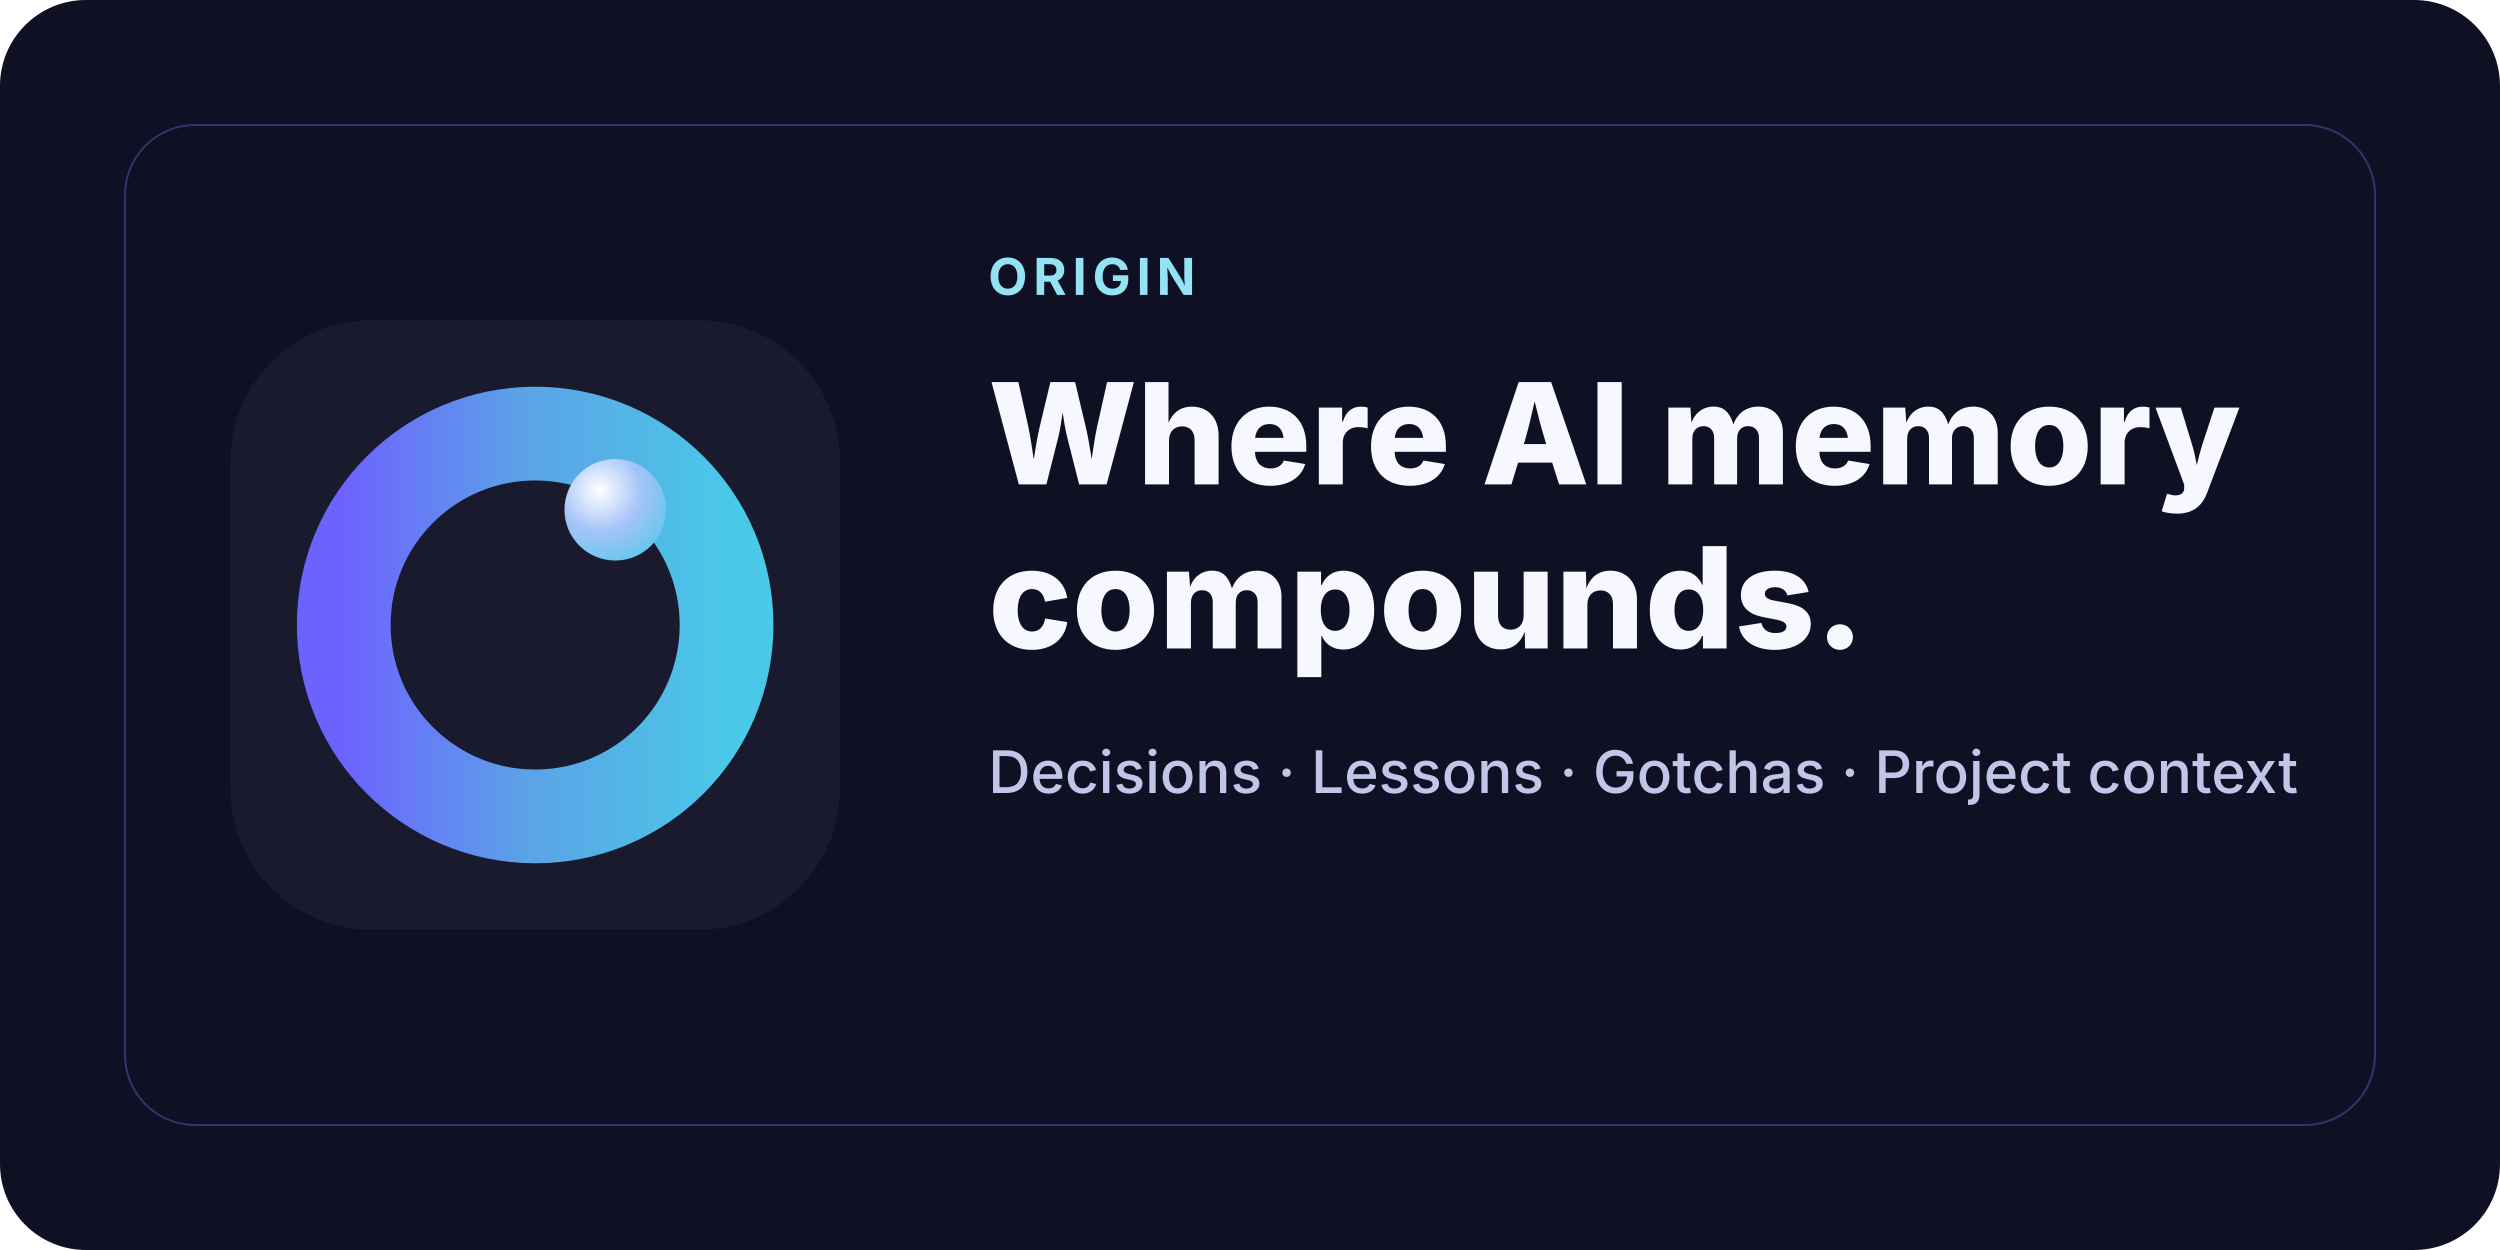
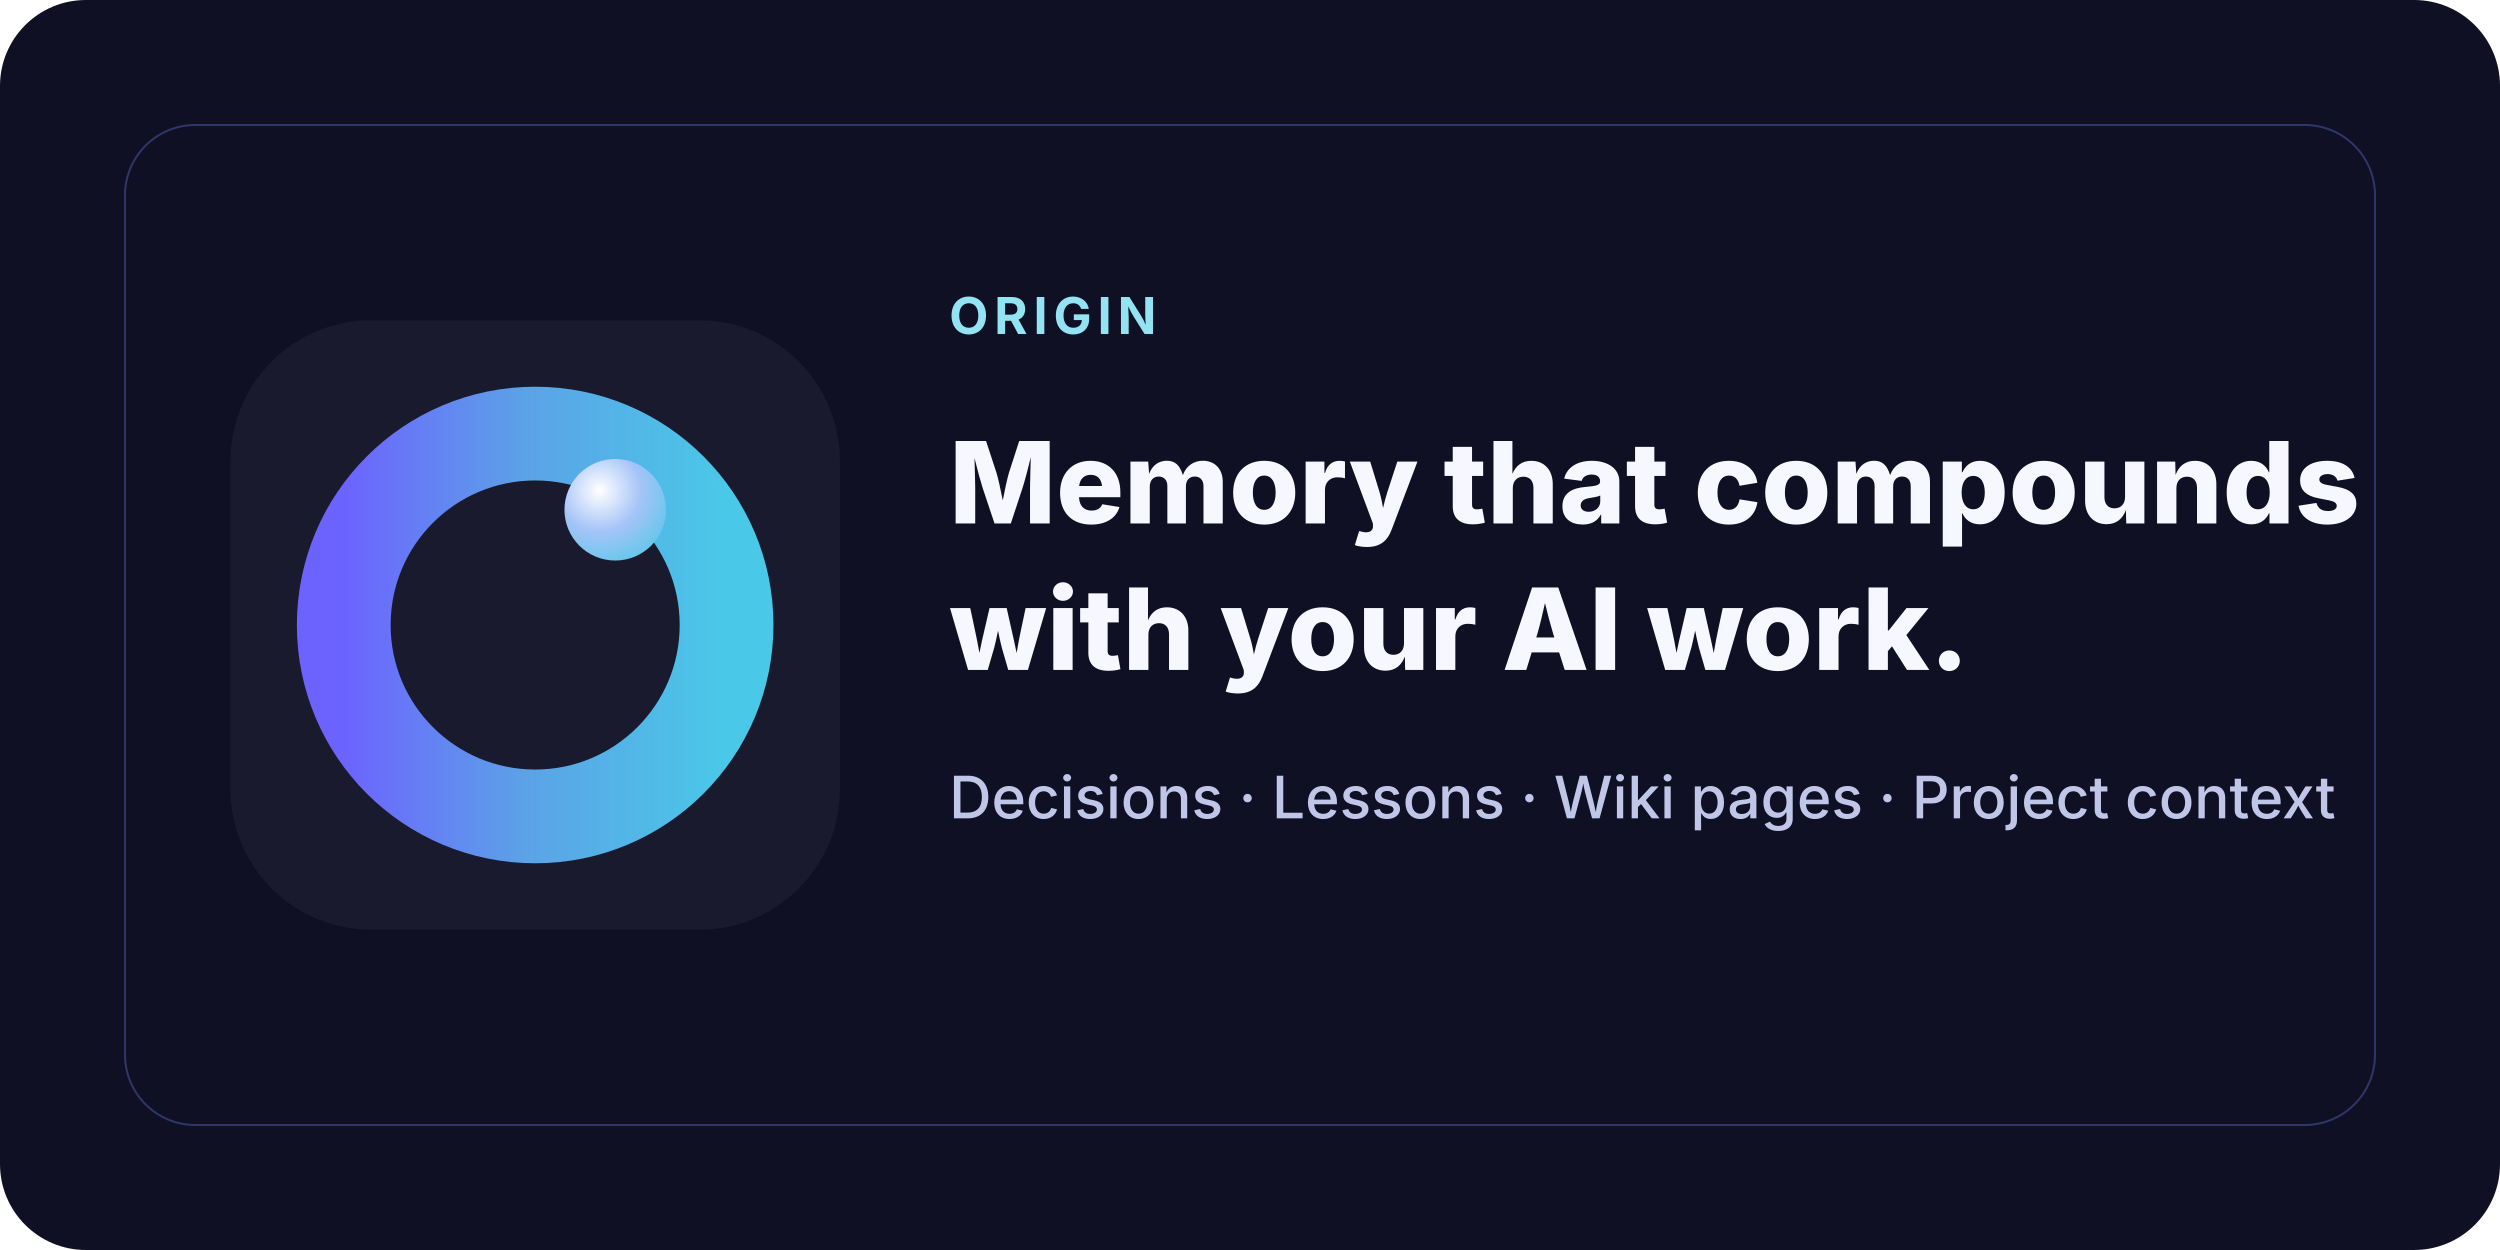
<svg xmlns="http://www.w3.org/2000/svg" width="1280" height="640" viewBox="0 0 1280 640" fill="none" role="img" aria-labelledby="title desc">
  <rect width="1280" height="640" rx="44" fill="#101024" />
  <rect x="64" y="64" width="1152" height="512" rx="36" fill="#101024" stroke="#2F3769" />
  <g transform="translate(118 164)">
    <rect width="312" height="312" rx="72" fill="#1A1A2E" />
    <circle cx="156" cy="156" r="98" stroke="url(#ring)" stroke-width="48" />
    <circle cx="197" cy="97" r="26" fill="url(#orb)" />
  </g>
-   <g transform="translate(506 151)">
+   <g transform="translate(486 171)">
    <text x="0" y="0" fill="#93E3F2" font-family="Inter, ui-sans-serif, system-ui, -apple-system, BlinkMacSystemFont, 'Segoe UI', sans-serif" font-size="26" font-weight="700" letter-spacing="3">
      ORIGIN
    </text>
-     <text x="0" y="97" fill="#F7F8FF" font-family="Inter, ui-sans-serif, system-ui, -apple-system, BlinkMacSystemFont, 'Segoe UI', sans-serif" font-size="72" font-weight="760">
-       Where AI memory
+     <text x="0" y="97" fill="#F7F8FF" font-family="Inter, ui-sans-serif, system-ui, -apple-system, BlinkMacSystemFont, 'Segoe UI', sans-serif" font-size="58" font-weight="760">
+       Memory that compounds
    </text>
-     <text x="0" y="181" fill="#F7F8FF" font-family="Inter, ui-sans-serif, system-ui, -apple-system, BlinkMacSystemFont, 'Segoe UI', sans-serif" font-size="72" font-weight="760">
-       compounds.
+     <text x="0" y="172" fill="#F7F8FF" font-family="Inter, ui-sans-serif, system-ui, -apple-system, BlinkMacSystemFont, 'Segoe UI', sans-serif" font-size="58" font-weight="760">
+       with your AI work.
    </text>
-     <text x="0" y="255" fill="#BFC6E8" font-family="Inter, ui-sans-serif, system-ui, -apple-system, BlinkMacSystemFont, 'Segoe UI', sans-serif" font-size="30" font-weight="500">
-       Decisions · Lessons · Gotchas · Project context
+     <text x="0" y="248" fill="#BFC6E8" font-family="Inter, ui-sans-serif, system-ui, -apple-system, BlinkMacSystemFont, 'Segoe UI', sans-serif" font-size="30" font-weight="500">
+       Decisions · Lessons · Wiki pages · Project context
    </text>
  </g>
  <defs>
    <linearGradient id="ring" x1="58" y1="156" x2="254" y2="156" gradientUnits="userSpaceOnUse">
      <stop stop-color="#6C63FF" />
      <stop offset="0.48" stop-color="#5BA3E6" />
      <stop offset="1" stop-color="#4AC8E8" />
    </linearGradient>
    <radialGradient id="orb" cx="0" cy="0" r="1" gradientUnits="userSpaceOnUse" gradientTransform="translate(189 87) rotate(52) scale(47)">
      <stop stop-color="#FFFFFF" />
      <stop offset="0.45" stop-color="#A5C4F7" />
      <stop offset="1" stop-color="#4AC8E8" />
    </radialGradient>
  </defs>
</svg>
